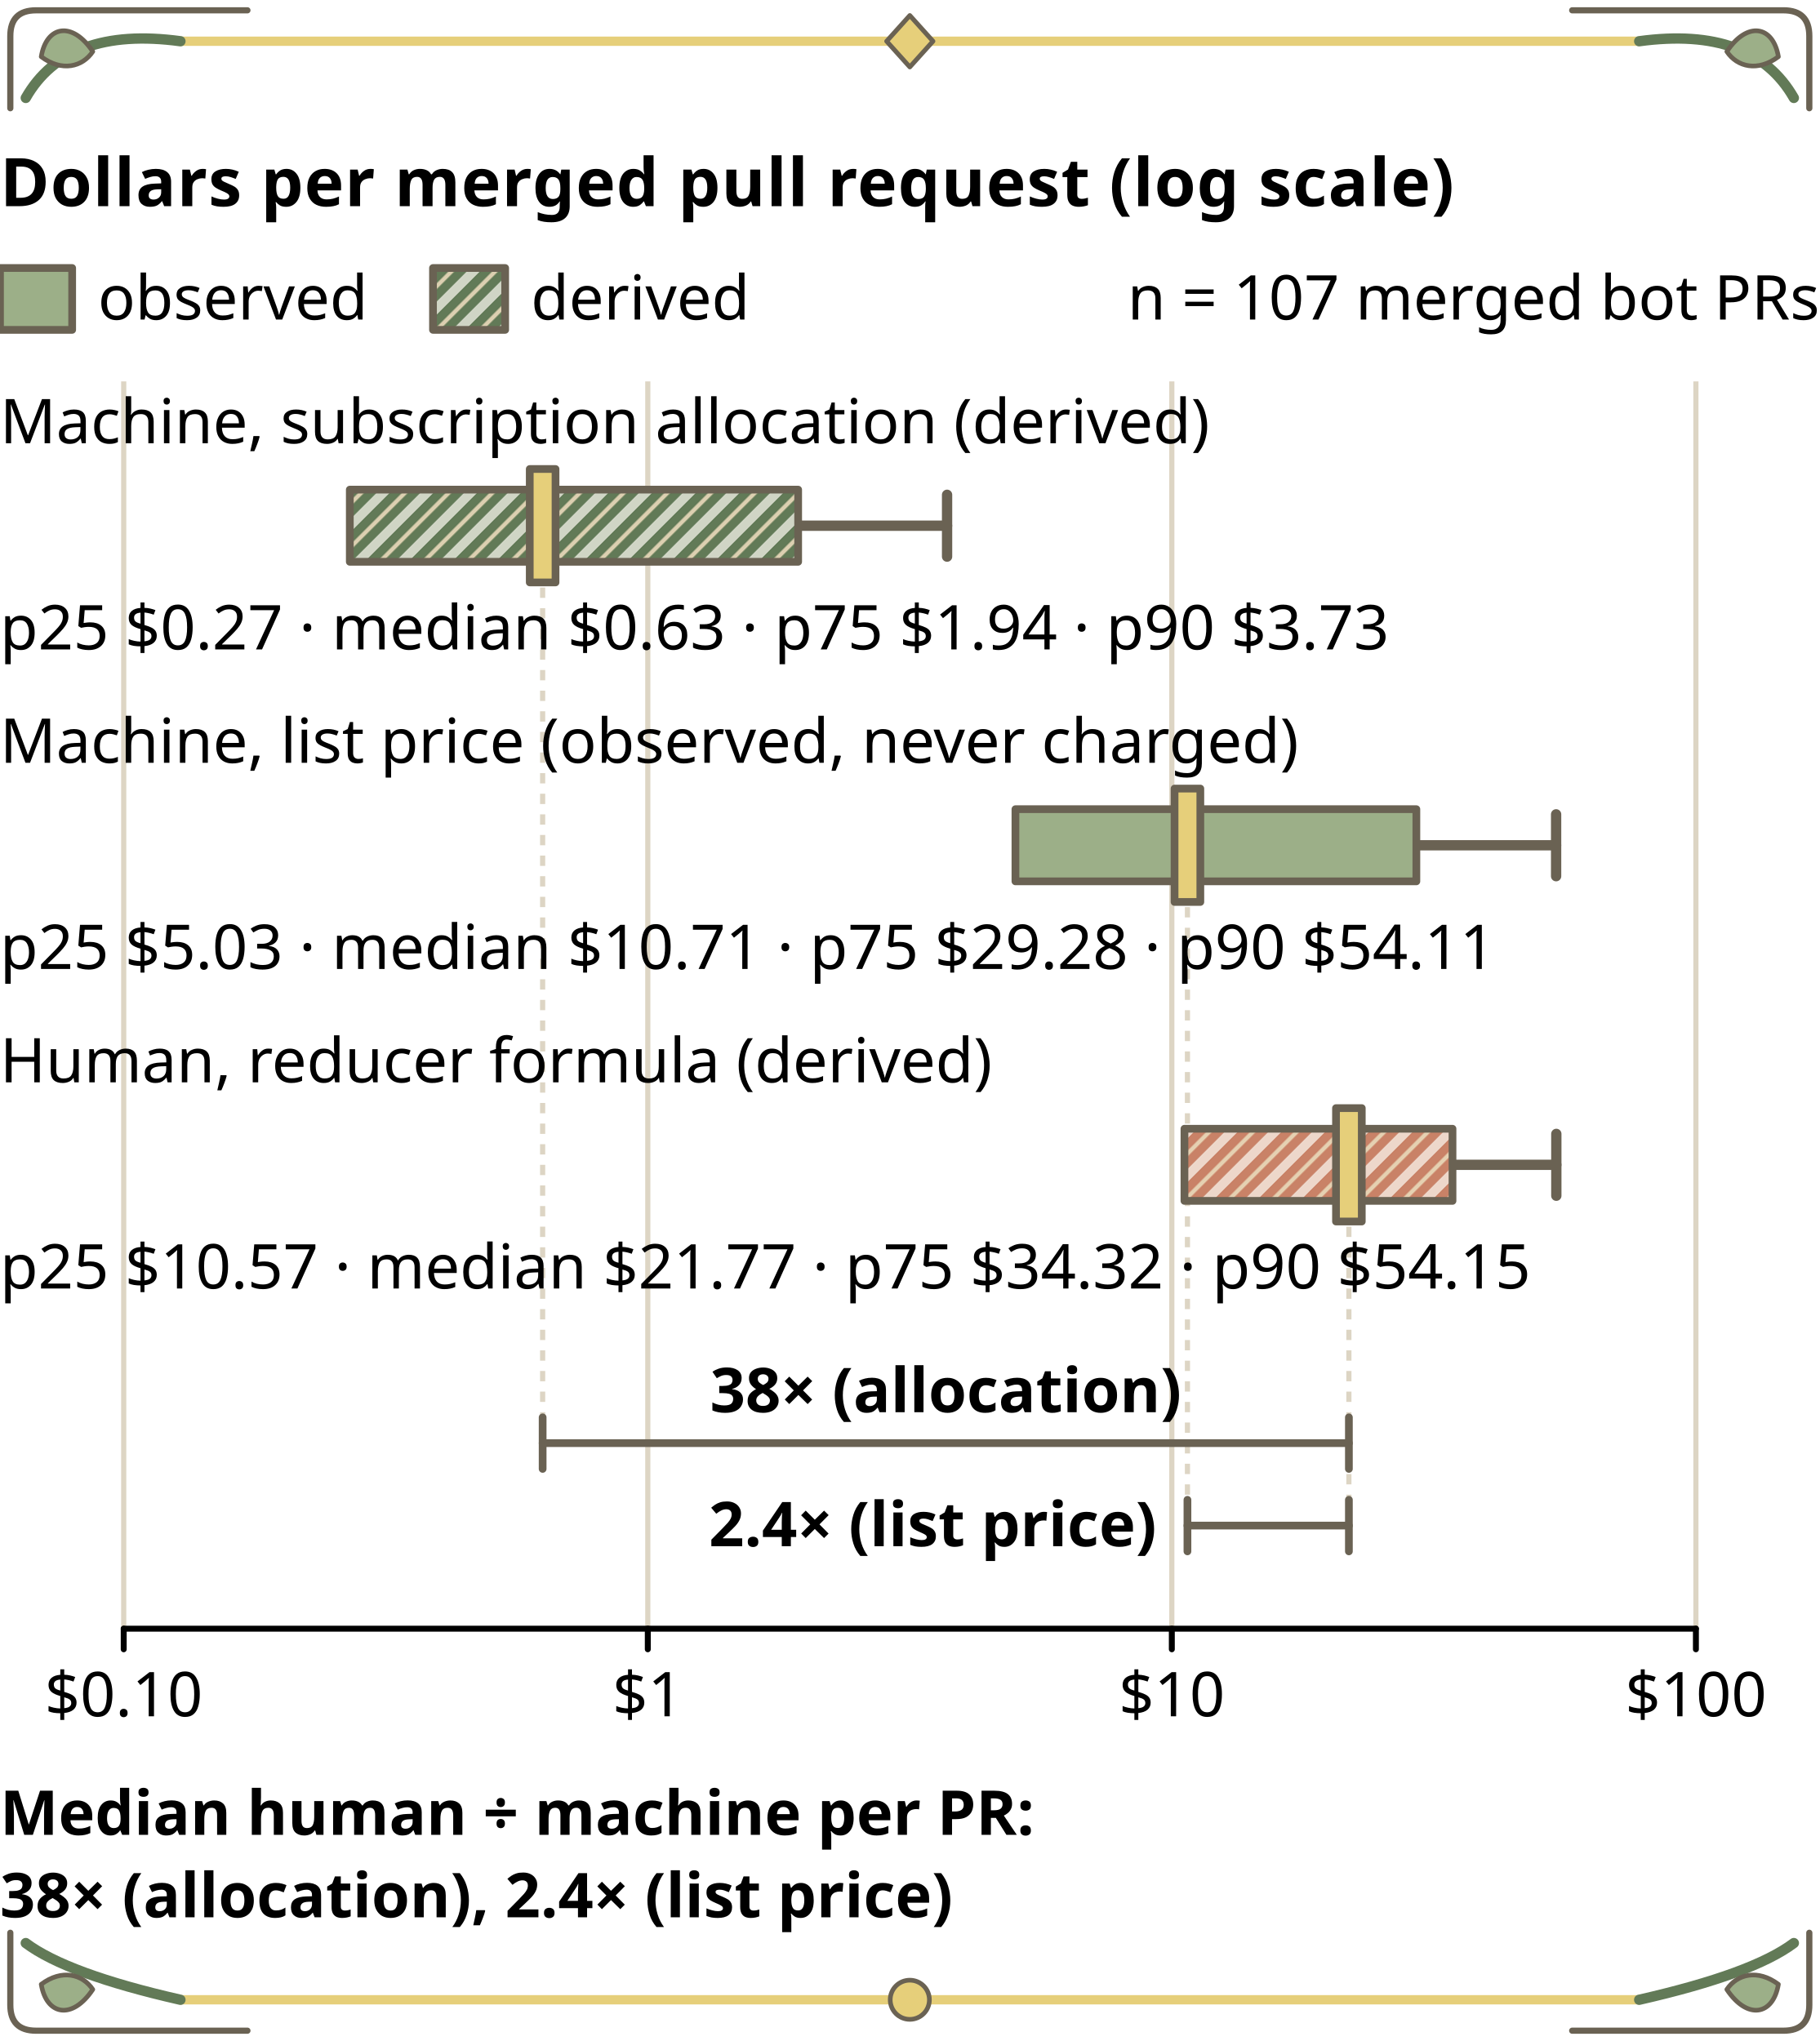
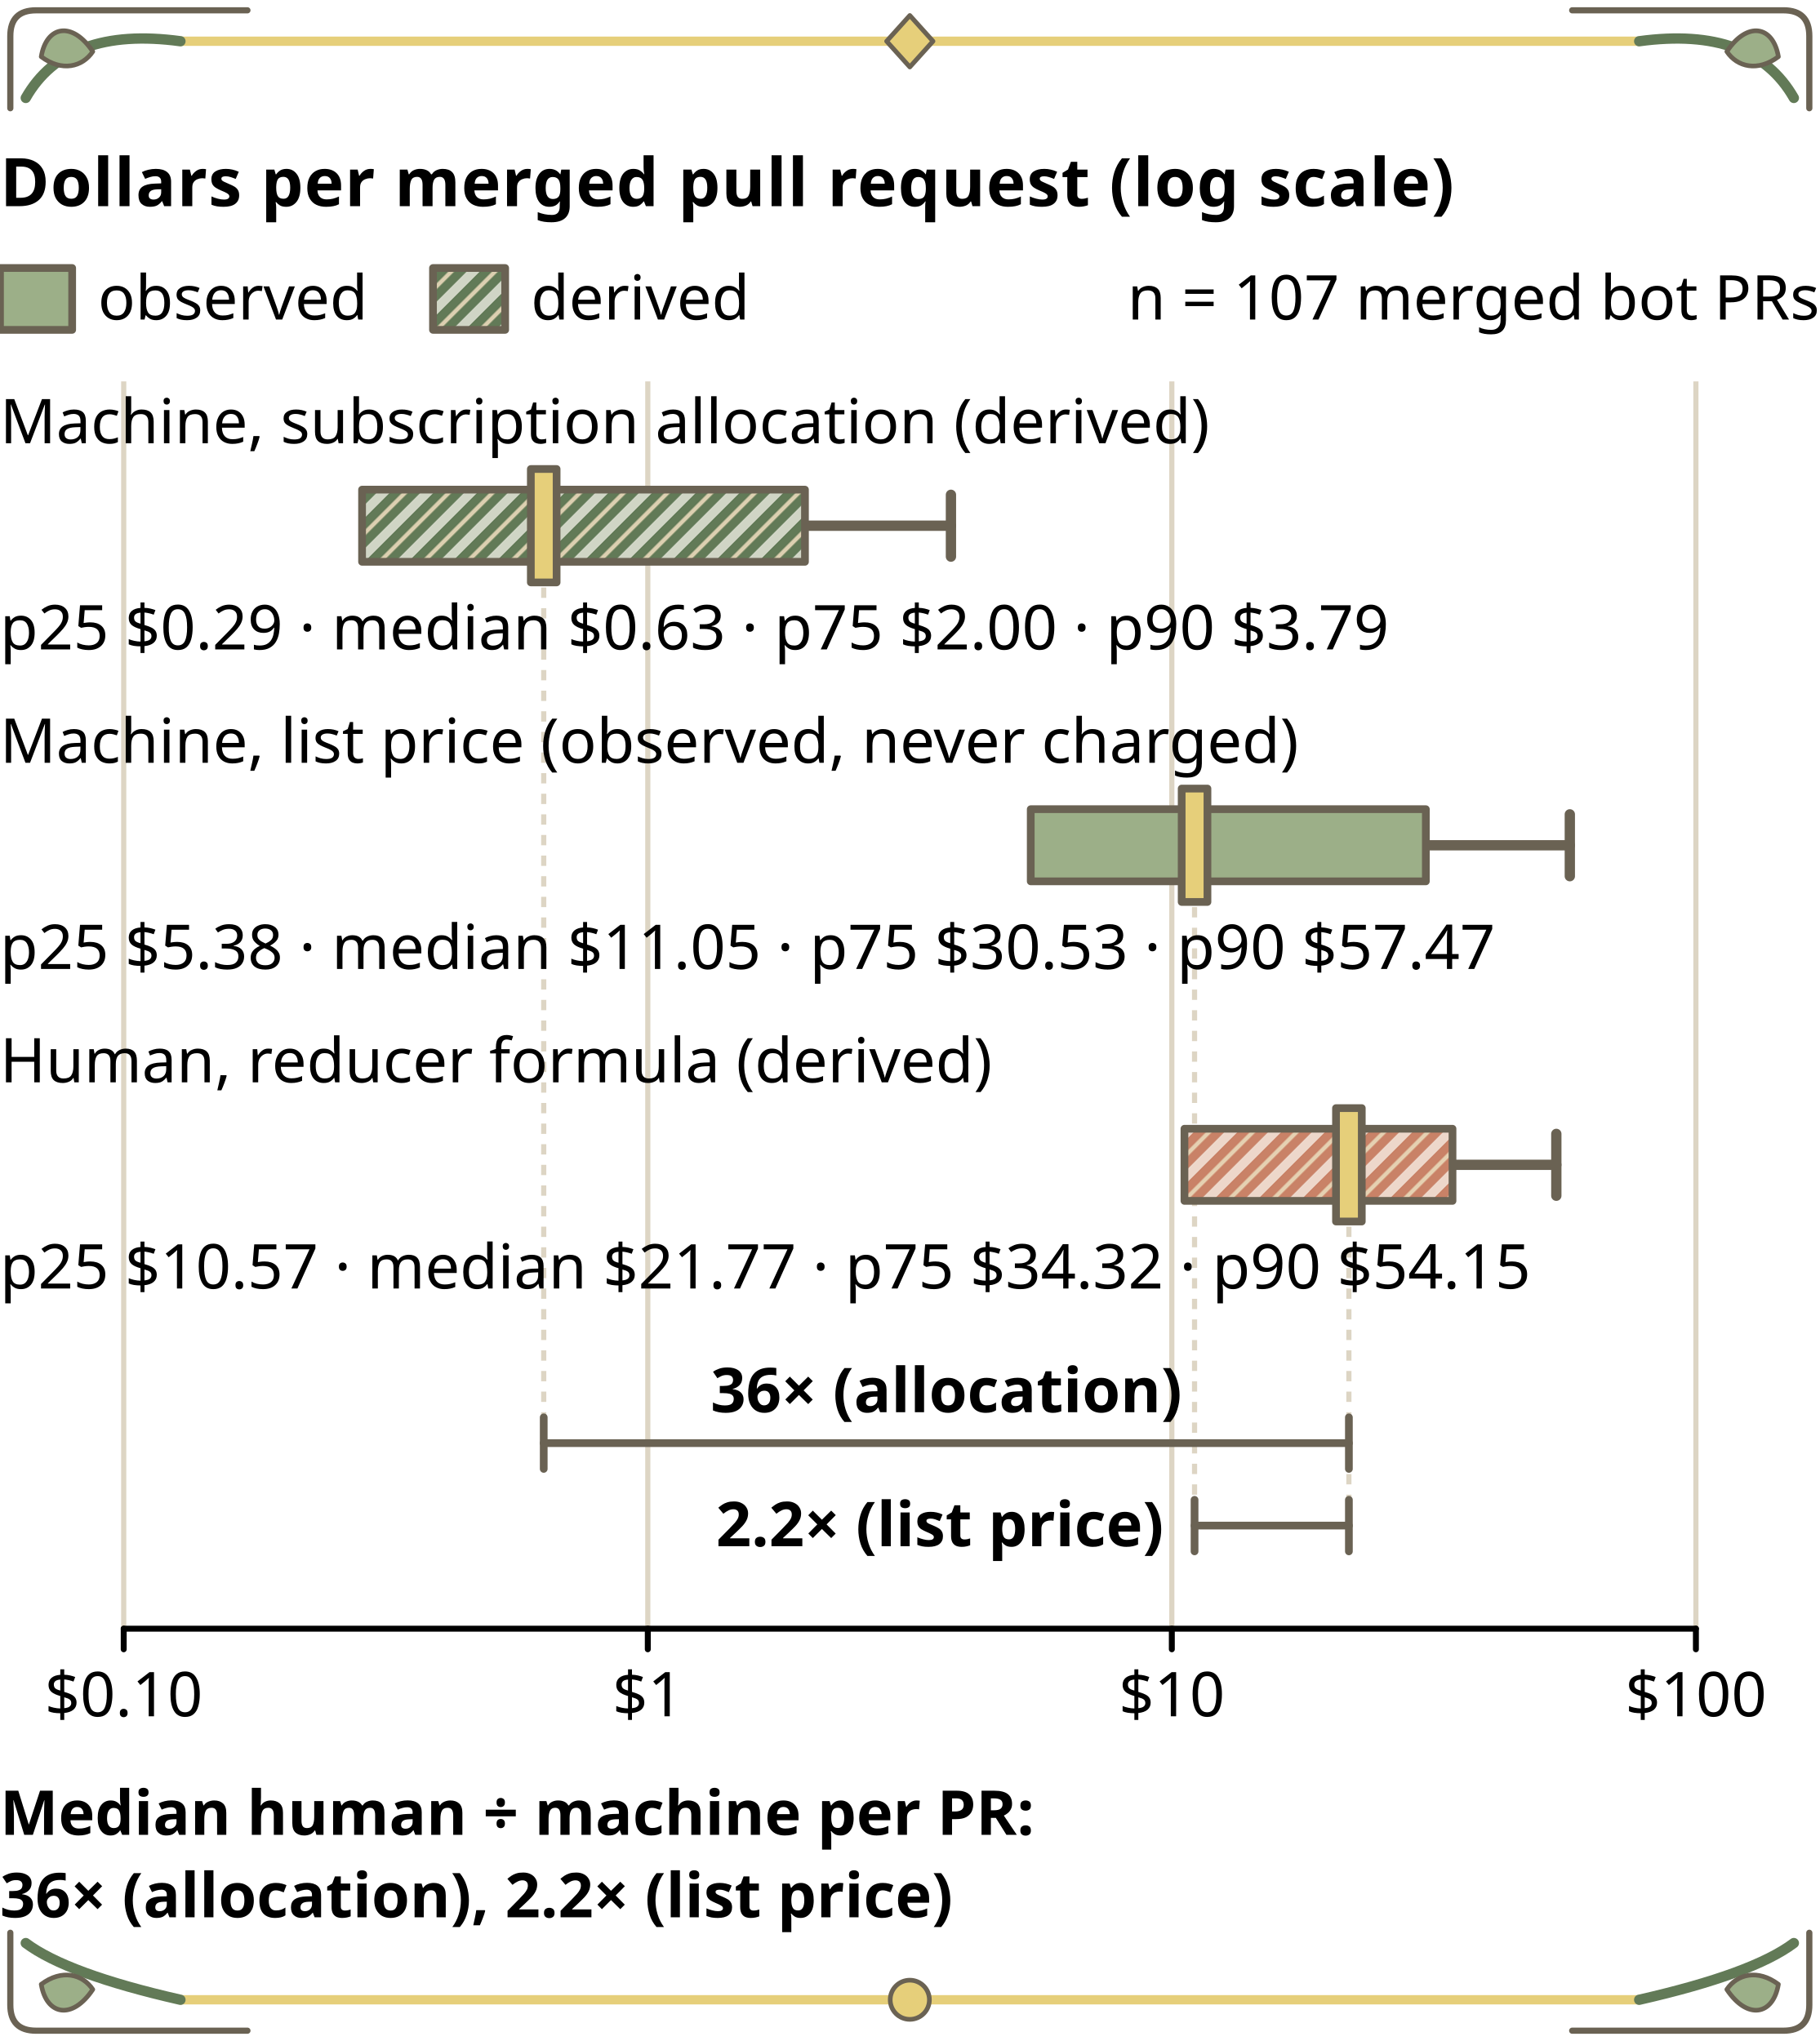
<svg xmlns="http://www.w3.org/2000/svg" viewBox="0 0 353 396" role="img" aria-labelledby="equilibrium-e1-pr-cost-title equilibrium-e1-pr-cost-description" class="eq-chart" data-chart="E1" font-family="'Gill Sans', 'Gill Sans MT', Seravek, Candara, 'Noto Sans', 'Segoe UI', system-ui, sans-serif" font-variant-numeric="tabular-nums">
  <defs>
    <pattern id="equilibrium-e1-pr-cost-hatch-moss" width="6" height="6" patternUnits="userSpaceOnUse" patternTransform="rotate(45)">
      <rect width="6" height="6" fill="#627A57" />
      <path d="M1.2-1V7" stroke="#FBF8F0" stroke-width="1.8" opacity="0.72" />
      <path d="M4.2-1V7" stroke="#E8D8B9" stroke-width="0.8" opacity="0.9" />
    </pattern>
    <pattern id="equilibrium-e1-pr-cost-hatch-terracotta" width="6" height="6" patternUnits="userSpaceOnUse" patternTransform="rotate(45)">
      <rect width="6" height="6" fill="#C98267" />
      <path d="M1.2-1V7" stroke="#FBF8F0" stroke-width="1.8" opacity="0.72" />
      <path d="M4.2-1V7" stroke="#E8D8B9" stroke-width="0.8" opacity="0.9" />
    </pattern>
  </defs>
  <g aria-hidden="true">
    <path d="M2 21V7Q2 2 7 2H48M351 21V7Q351 2 346 2H305M2 375V389Q2 394 7 394H48M351 375V389Q351 394 346 394H305" fill="none" class="eq-outline" stroke="#6A6253" stroke-width="1.2" stroke-linecap="round" stroke-linejoin="round" />
    <path d="M35 8H318M35 388H318" fill="none" stroke="#E6CF7A" stroke-width="1.8" stroke-linecap="round" />
    <path d="M5 19Q13 5 35 8M348 19Q340 5 318 8M5 377Q13 383 35 388M348 377Q340 383 318 388" fill="none" stroke="#627A57" stroke-width="2" stroke-linecap="round" />
    <path d="M18 10C14 4 9 5 8 11C12 14 16 13 18 10ZM335 10C339 4 344 5 345 11C341 14 337 13 335 10ZM18 386C14 392 9 391 8 385C12 382 16 383 18 386ZM335 386C339 392 344 391 345 385C341 382 337 383 335 386Z" fill="#9CAF88" class="eq-outline" stroke="#6A6253" stroke-width="0.9" stroke-linecap="round" stroke-linejoin="round" />
    <path d="M176.5 3L181 8L176.5 13L172 8Z" fill="#E6CF7A" class="eq-outline" stroke="#6A6253" stroke-width="0.9" stroke-linecap="round" stroke-linejoin="round" />
    <circle cx="176.5" cy="388" r="3.8" fill="#E6CF7A" class="eq-outline" stroke="#6A6253" stroke-width="0.9" stroke-linecap="round" stroke-linejoin="round" />
  </g>
  <g transform="translate(0 24)">
    <text x="0" y="16" font-size="13" font-weight="600" letter-spacing="0.18" fill="currentColor">Dollars per merged pull request (log scale)</text>
    <rect x="0" y="28" width="14" height="12" fill="#9CAF88" class="eq-outline" stroke="#6A6253" stroke-width="1.5" stroke-linecap="round" stroke-linejoin="round" />
    <text x="19" y="38" font-size="12" fill="currentColor">observed</text>
    <rect x="84" y="28" width="14" height="12" fill="url(#equilibrium-e1-pr-cost-hatch-moss)" class="eq-outline" stroke="#6A6253" stroke-width="1.5" stroke-linecap="round" stroke-linejoin="round" />
    <text x="103" y="38" font-size="12" fill="currentColor">derived</text>
    <text x="353" y="38" font-size="12" text-anchor="end" fill="currentColor">n = 107 merged bot PRs</text>
    <path d="M24 50L24 292" fill="none" class="eq-grid" stroke="#DDD5C4" stroke-width="1" />
    <path d="M125.67 50L125.67 292" fill="none" class="eq-grid" stroke="#DDD5C4" stroke-width="1" />
    <path d="M227.33 50L227.33 292" fill="none" class="eq-grid" stroke="#DDD5C4" stroke-width="1" />
    <path d="M329 50L329 292" fill="none" class="eq-grid" stroke="#DDD5C4" stroke-width="1" />
-     <path d="M105.27 78L105.27 256" fill="none" class="eq-grid" stroke="#DDD5C4" stroke-width="1" stroke-dasharray="2 2" />
-     <path d="M230.36 140L230.36 272" fill="none" class="eq-grid" stroke="#DDD5C4" stroke-width="1" stroke-dasharray="2 2" />
+     <path d="M105.48 78L105.48 256" fill="none" class="eq-grid" stroke="#DDD5C4" stroke-width="1" stroke-dasharray="2 2" />
+     <path d="M231.74 140L231.74 272" fill="none" class="eq-grid" stroke="#DDD5C4" stroke-width="1" stroke-dasharray="2 2" />
    <path d="M261.68 202L261.68 272" fill="none" class="eq-grid" stroke="#DDD5C4" stroke-width="1" stroke-dasharray="2 2" />
    <text x="0" y="62" font-size="12" fill="currentColor">Machine, subscription allocation (derived)</text>
-     <path d="M154.84 78L183.73 78" fill="none" class="eq-outline" stroke="#6A6253" stroke-width="2" stroke-linecap="round" stroke-linejoin="round" />
-     <path d="M183.73 72L183.73 84" fill="none" class="eq-outline" stroke="#6A6253" stroke-width="2" stroke-linecap="round" stroke-linejoin="round" />
-     <rect x="67.86" y="71" width="86.98" height="14" fill="url(#equilibrium-e1-pr-cost-hatch-moss)" class="eq-outline" stroke="#6A6253" stroke-width="1.5" stroke-linecap="round" stroke-linejoin="round" />
-     <rect x="102.77" y="67" width="5" height="22" fill="#E6CF7A" class="eq-outline" stroke="#6A6253" stroke-width="1.5" stroke-linecap="round" stroke-linejoin="round" />
-     <text x="0" y="102" font-size="12" fill="currentColor">p25 $0.27 · median $0.63 · p75 $1.94 · p90 $3.73</text>
+     <path d="M156.16 78L184.48 78" fill="none" class="eq-outline" stroke="#6A6253" stroke-width="2" stroke-linecap="round" stroke-linejoin="round" />
+     <path d="M184.48 72L184.48 84" fill="none" class="eq-outline" stroke="#6A6253" stroke-width="2" stroke-linecap="round" stroke-linejoin="round" />
+     <rect x="70.24" y="71" width="85.92" height="14" fill="url(#equilibrium-e1-pr-cost-hatch-moss)" class="eq-outline" stroke="#6A6253" stroke-width="1.5" stroke-linecap="round" stroke-linejoin="round" />
+     <rect x="102.98" y="67" width="5" height="22" fill="#E6CF7A" class="eq-outline" stroke="#6A6253" stroke-width="1.5" stroke-linecap="round" stroke-linejoin="round" />
+     <text x="0" y="102" font-size="12" fill="currentColor">p25 $0.29 · median $0.63 · p75 $2.00 · p90 $3.79</text>
    <text x="0" y="124" font-size="12" fill="currentColor">Machine, list price (observed, never charged)</text>
-     <path d="M274.77 140L301.88 140" fill="none" class="eq-outline" stroke="#6A6253" stroke-width="2" stroke-linecap="round" stroke-linejoin="round" />
-     <path d="M301.88 134L301.88 146" fill="none" class="eq-outline" stroke="#6A6253" stroke-width="2" stroke-linecap="round" stroke-linejoin="round" />
-     <rect x="196.99" y="133" width="77.78" height="14" fill="#9CAF88" class="eq-outline" stroke="#6A6253" stroke-width="1.5" stroke-linecap="round" stroke-linejoin="round" />
-     <rect x="227.86" y="129" width="5" height="22" fill="#E6CF7A" class="eq-outline" stroke="#6A6253" stroke-width="1.5" stroke-linecap="round" stroke-linejoin="round" />
-     <text x="0" y="164" font-size="12" fill="currentColor">p25 $5.03 · median $10.71 · p75 $29.28 · p90 $54.11</text>
+     <path d="M276.61 140L304.54 140" fill="none" class="eq-outline" stroke="#6A6253" stroke-width="2" stroke-linecap="round" stroke-linejoin="round" />
+     <path d="M304.54 134L304.54 146" fill="none" class="eq-outline" stroke="#6A6253" stroke-width="2" stroke-linecap="round" stroke-linejoin="round" />
+     <rect x="199.96" y="133" width="76.65" height="14" fill="#9CAF88" class="eq-outline" stroke="#6A6253" stroke-width="1.5" stroke-linecap="round" stroke-linejoin="round" />
+     <rect x="229.24" y="129" width="5" height="22" fill="#E6CF7A" class="eq-outline" stroke="#6A6253" stroke-width="1.5" stroke-linecap="round" stroke-linejoin="round" />
+     <text x="0" y="164" font-size="12" fill="currentColor">p25 $5.38 · median $11.05 · p75 $30.53 · p90 $57.47</text>
    <text x="0" y="186" font-size="12" fill="currentColor">Human, reducer formula (derived)</text>
    <path d="M281.78 202L301.92 202" fill="none" class="eq-outline" stroke="#6A6253" stroke-width="2" stroke-linecap="round" stroke-linejoin="round" />
    <path d="M301.92 196L301.92 208" fill="none" class="eq-outline" stroke="#6A6253" stroke-width="2" stroke-linecap="round" stroke-linejoin="round" />
    <rect x="229.78" y="195" width="52" height="14" fill="url(#equilibrium-e1-pr-cost-hatch-terracotta)" class="eq-outline" stroke="#6A6253" stroke-width="1.5" stroke-linecap="round" stroke-linejoin="round" />
    <rect x="259.18" y="191" width="5" height="22" fill="#E6CF7A" class="eq-outline" stroke="#6A6253" stroke-width="1.5" stroke-linecap="round" stroke-linejoin="round" />
    <text x="0" y="226" font-size="12" fill="currentColor">p25 $10.57 · median $21.77 · p75 $34.32 · p90 $54.15</text>
-     <path d="M105.27 256L261.68 256" fill="none" class="eq-outline" stroke="#6A6253" stroke-width="1.5" stroke-linecap="round" stroke-linejoin="round" />
-     <path d="M105.27 251L105.27 261" fill="none" class="eq-outline" stroke="#6A6253" stroke-width="1.5" stroke-linecap="round" stroke-linejoin="round" />
+     <path d="M105.48 256L261.68 256" fill="none" class="eq-outline" stroke="#6A6253" stroke-width="1.5" stroke-linecap="round" stroke-linejoin="round" />
+     <path d="M105.48 251L105.48 261" fill="none" class="eq-outline" stroke="#6A6253" stroke-width="1.5" stroke-linecap="round" stroke-linejoin="round" />
    <path d="M261.68 251L261.68 261" fill="none" class="eq-outline" stroke="#6A6253" stroke-width="1.5" stroke-linecap="round" stroke-linejoin="round" />
-     <text x="183.47" y="250" font-size="12" text-anchor="middle" font-weight="600" fill="currentColor">38× (allocation)</text>
-     <path d="M230.36 272L261.68 272" fill="none" class="eq-outline" stroke="#6A6253" stroke-width="1.5" stroke-linecap="round" stroke-linejoin="round" />
-     <path d="M230.36 267L230.36 277" fill="none" class="eq-outline" stroke="#6A6253" stroke-width="1.5" stroke-linecap="round" stroke-linejoin="round" />
+     <text x="183.58" y="250" font-size="12" text-anchor="middle" font-weight="600" fill="currentColor">36× (allocation)</text>
+     <path d="M231.74 272L261.68 272" fill="none" class="eq-outline" stroke="#6A6253" stroke-width="1.5" stroke-linecap="round" stroke-linejoin="round" />
+     <path d="M231.74 267L231.74 277" fill="none" class="eq-outline" stroke="#6A6253" stroke-width="1.5" stroke-linecap="round" stroke-linejoin="round" />
    <path d="M261.68 267L261.68 277" fill="none" class="eq-outline" stroke="#6A6253" stroke-width="1.5" stroke-linecap="round" stroke-linejoin="round" />
-     <text x="224.36" y="276" font-size="12" text-anchor="end" font-weight="600" fill="currentColor">2.4× (list price)</text>
+     <text x="225.74" y="276" font-size="12" text-anchor="end" font-weight="600" fill="currentColor">2.2× (list price)</text>
    <path d="M24 292L329 292" fill="none" stroke="currentColor" stroke-width="1.15" stroke-linecap="round" />
    <path d="M24 292L24 296" fill="none" stroke="currentColor" stroke-width="1.15" stroke-linecap="round" />
    <text x="24" y="309" font-size="12" text-anchor="middle" fill="currentColor">$0.10</text>
    <path d="M125.67 292L125.67 296" fill="none" stroke="currentColor" stroke-width="1.15" stroke-linecap="round" />
    <text x="125.67" y="309" font-size="12" text-anchor="middle" fill="currentColor">$1</text>
    <path d="M227.33 292L227.33 296" fill="none" stroke="currentColor" stroke-width="1.15" stroke-linecap="round" />
    <text x="227.33" y="309" font-size="12" text-anchor="middle" fill="currentColor">$10</text>
    <path d="M329 292L329 296" fill="none" stroke="currentColor" stroke-width="1.15" stroke-linecap="round" />
    <text x="329" y="309" font-size="12" text-anchor="middle" fill="currentColor">$100</text>
    <text x="0" y="332" font-size="12" font-weight="600" fill="currentColor">Median human ÷ machine per PR:</text>
-     <text x="0" y="348" font-size="12" font-weight="600" fill="currentColor">38× (allocation), 2.4× (list price)</text>
+     <text x="0" y="348" font-size="12" font-weight="600" fill="currentColor">36× (allocation), 2.2× (list price)</text>
  </g>
</svg>
